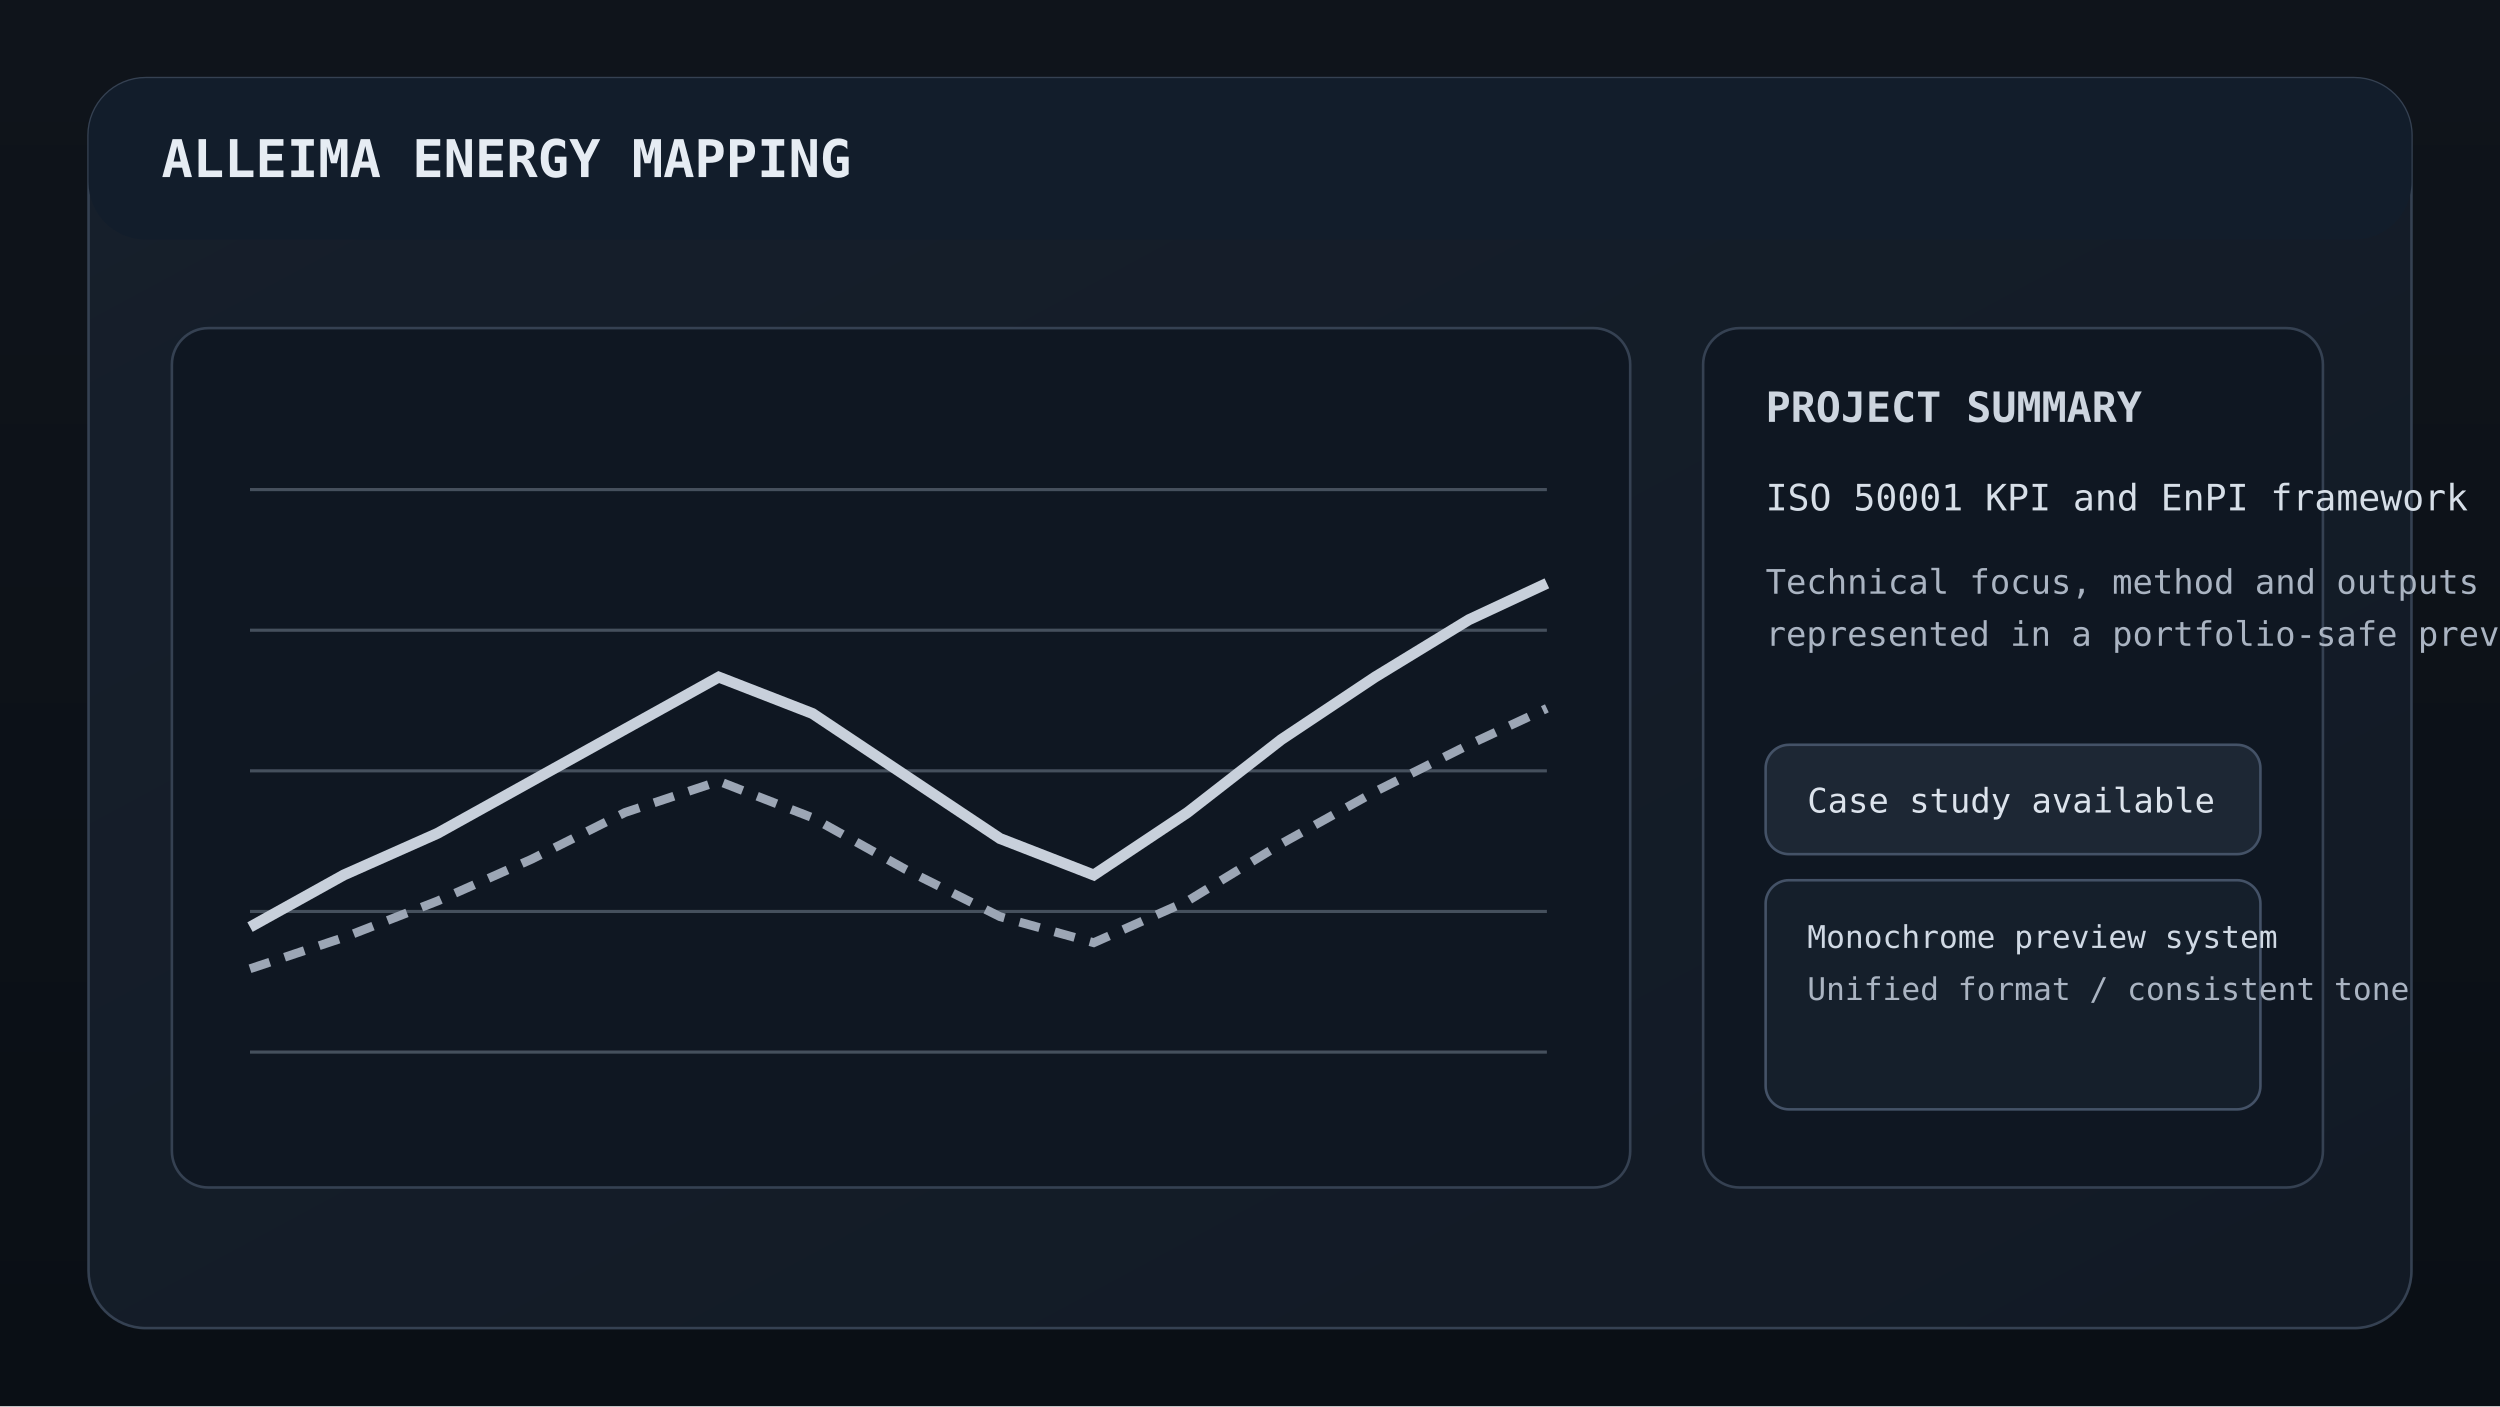
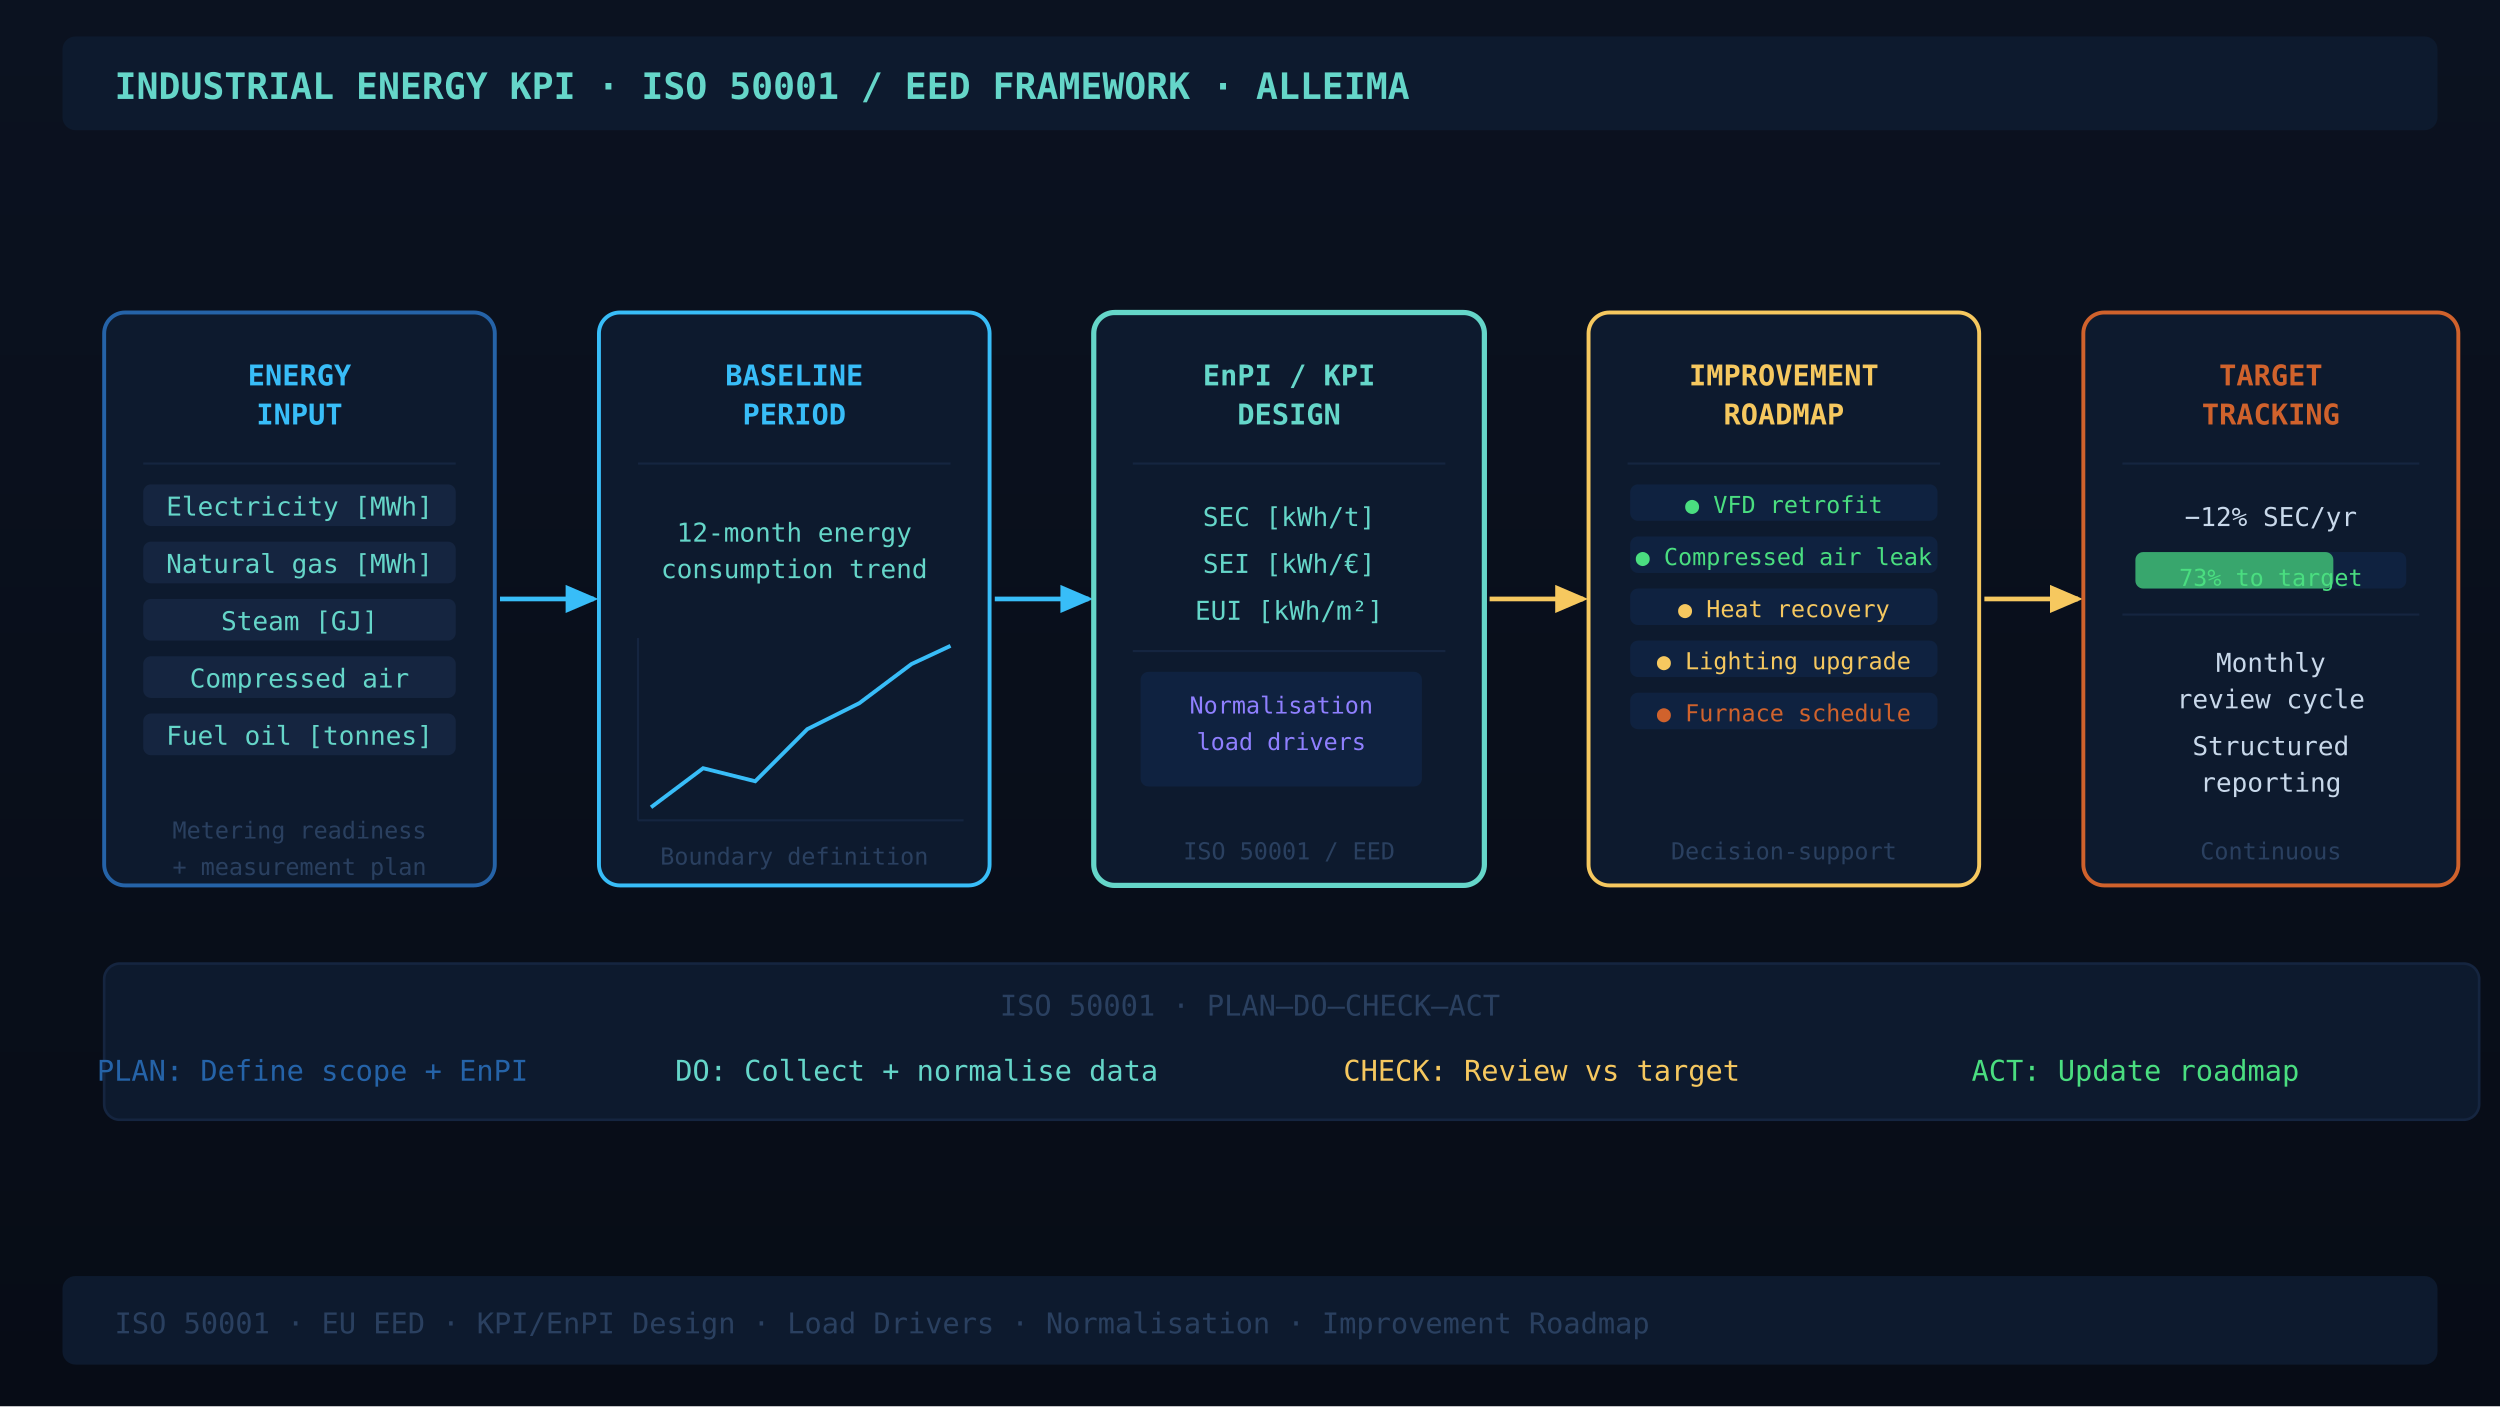
- <svg xmlns="http://www.w3.org/2000/svg" viewBox="0 0 960 540" role="img" aria-label="ISO 50001 KPI and EnPI framework">
+ <svg xmlns="http://www.w3.org/2000/svg" viewBox="0 0 960 540" role="img" aria-label="ISO 50001 energy KPI and EnPI framework diagram">
  <defs>
    <linearGradient id="bg" x1="0" y1="0" x2="0" y2="1">
-       <stop offset="0" stop-color="#0f141b" />
-       <stop offset="1" stop-color="#0a0f15" />
+       <stop offset="0" stop-color="#0b1220" />
+       <stop offset="1" stop-color="#070c16" />
    </linearGradient>
-     <linearGradient id="panel" x1="0" y1="0" x2="1" y2="1">
-       <stop offset="0" stop-color="#161f2b" />
-       <stop offset="1" stop-color="#121a25" />
-     </linearGradient>
+     <marker id="arr" markerWidth="7" markerHeight="6" refX="6" refY="3" orient="auto">
+       <path d="M0,0 L0,6 L7,3 z" fill="#38bdf8" />
+     </marker>
+     <marker id="arr2" markerWidth="7" markerHeight="6" refX="6" refY="3" orient="auto">
+       <path d="M0,0 L0,6 L7,3 z" fill="#f6c85f" />
+     </marker>
  </defs>
  <rect width="960" height="540" fill="url(#bg)" />
-   <rect x="34" y="30" width="892" height="480" rx="22" fill="url(#panel)" stroke="#354152" />
-   <rect x="34" y="30" width="892" height="62" rx="22" fill="#121d2b" />
-   <text x="62" y="68" fill="#e6ecf3" font-family="ui-monospace, SFMono-Regular, Menlo, monospace" font-size="20" font-weight="700">ALLEIMA ENERGY MAPPING</text>
-   <rect x="66" y="126" width="560" height="330" rx="14" fill="#0f1722" stroke="#354152" />
-   <g stroke="#5d6876" stroke-width="1.2" opacity="0.7">
-     <line x1="96" y1="404" x2="594" y2="404" />
-     <line x1="96" y1="350" x2="594" y2="350" />
-     <line x1="96" y1="296" x2="594" y2="296" />
-     <line x1="96" y1="242" x2="594" y2="242" />
-     <line x1="96" y1="188" x2="594" y2="188" />
-   </g>
-   <polyline points="96,356 132,336 168,320 204,300 240,280 276,260 312,274 348,298 384,322 420,336 456,312 492,284 528,260 564,238 594,224" fill="none" stroke="#c8d0db" stroke-width="4.2" />
-   <polyline points="96,372 132,360 168,346 204,330 240,312 276,300 312,314 348,334 384,352 420,362 456,346 492,324 528,304 564,286 594,272" fill="none" stroke="#9ca6b5" stroke-width="3.4" stroke-dasharray="8 6" />
-   <rect x="654" y="126" width="238" height="330" rx="14" fill="#0f1722" stroke="#354152" />
-   <text x="678" y="162" fill="#cdd5df" font-family="ui-monospace,monospace" font-size="16" font-weight="700">PROJECT SUMMARY</text>
-   <text x="678" y="196" fill="#d7dfe8" font-family="ui-monospace,monospace" font-size="14">ISO 50001 KPI and EnPI framework</text>
-   <text x="678" y="228" fill="#aab4c2" font-family="ui-monospace,monospace" font-size="13">Technical focus, method and outputs</text>
-   <text x="678" y="248" fill="#aab4c2" font-family="ui-monospace,monospace" font-size="13">represented in a portfolio-safe preview</text>
-   <rect x="678" y="286" width="190" height="42" rx="9" fill="#1d2734" stroke="#445267" />
-   <text x="694" y="312" fill="#dce3ec" font-family="ui-monospace,monospace" font-size="13">Case study available</text>
-   <rect x="678" y="338" width="190" height="88" rx="9" fill="#151f2b" stroke="#445267" />
-   <text x="694" y="364" fill="#d0d9e4" font-family="ui-monospace,monospace" font-size="12">Monochrome preview system</text>
-   <text x="694" y="384" fill="#aab4c2" font-family="ui-monospace,monospace" font-size="12">Unified format / consistent tone</text>
+   <rect x="24" y="14" width="912" height="36" rx="5" fill="#0d1a2e" />
+   <text x="44" y="38" font-family="monospace" font-size="14" fill="#65d6c9" font-weight="bold">INDUSTRIAL ENERGY KPI · ISO 50001 / EED FRAMEWORK · ALLEIMA</text>
+   <rect x="40" y="120" width="150" height="220" rx="8" fill="#0d1a2e" stroke="#2563a8" stroke-width="1.5" />
+   <text x="115" y="148" font-family="monospace" font-size="11" fill="#38bdf8" text-anchor="middle" font-weight="bold">ENERGY</text>
+   <text x="115" y="163" font-family="monospace" font-size="11" fill="#38bdf8" text-anchor="middle" font-weight="bold">INPUT</text>
+   <line x1="55" y1="178" x2="175" y2="178" stroke="#152540" stroke-width="0.8" />
+   <rect x="55" y="186" width="120" height="16" rx="3" fill="#152540" />
+   <text x="115" y="198" font-family="monospace" font-size="10" fill="#65d6c9" text-anchor="middle">Electricity [MWh]</text>
+   <rect x="55" y="208" width="120" height="16" rx="3" fill="#152540" />
+   <text x="115" y="220" font-family="monospace" font-size="10" fill="#65d6c9" text-anchor="middle">Natural gas [MWh]</text>
+   <rect x="55" y="230" width="120" height="16" rx="3" fill="#152540" />
+   <text x="115" y="242" font-family="monospace" font-size="10" fill="#65d6c9" text-anchor="middle">Steam [GJ]</text>
+   <rect x="55" y="252" width="120" height="16" rx="3" fill="#152540" />
+   <text x="115" y="264" font-family="monospace" font-size="10" fill="#65d6c9" text-anchor="middle">Compressed air</text>
+   <rect x="55" y="274" width="120" height="16" rx="3" fill="#152540" />
+   <text x="115" y="286" font-family="monospace" font-size="10" fill="#65d6c9" text-anchor="middle">Fuel oil [tonnes]</text>
+   <text x="115" y="322" font-family="monospace" font-size="9" fill="#2a4060" text-anchor="middle">Metering readiness</text>
+   <text x="115" y="336" font-family="monospace" font-size="9" fill="#2a4060" text-anchor="middle">+ measurement plan</text>
+   <line x1="192" y1="230" x2="228" y2="230" stroke="#38bdf8" stroke-width="1.8" marker-end="url(#arr)" />
+   <rect x="230" y="120" width="150" height="220" rx="8" fill="#0d1a2e" stroke="#38bdf8" stroke-width="1.5" />
+   <text x="305" y="148" font-family="monospace" font-size="11" fill="#38bdf8" text-anchor="middle" font-weight="bold">BASELINE</text>
+   <text x="305" y="163" font-family="monospace" font-size="11" fill="#38bdf8" text-anchor="middle" font-weight="bold">PERIOD</text>
+   <line x1="245" y1="178" x2="365" y2="178" stroke="#152540" stroke-width="0.8" />
+   <polyline points="250,310 270,295 290,300 310,280 330,270 350,255 365,248" fill="none" stroke="#38bdf8" stroke-width="1.5" />
+   <line x1="245" y1="315" x2="370" y2="315" stroke="#152540" stroke-width="0.8" />
+   <line x1="245" y1="245" x2="245" y2="315" stroke="#152540" stroke-width="0.8" />
+   <text x="305" y="208" font-family="monospace" font-size="10" fill="#65d6c9" text-anchor="middle">12-month energy</text>
+   <text x="305" y="222" font-family="monospace" font-size="10" fill="#65d6c9" text-anchor="middle">consumption trend</text>
+   <text x="305" y="332" font-family="monospace" font-size="9" fill="#2a4060" text-anchor="middle">Boundary definition</text>
+   <line x1="382" y1="230" x2="418" y2="230" stroke="#38bdf8" stroke-width="1.8" marker-end="url(#arr)" />
+   <rect x="420" y="120" width="150" height="220" rx="8" fill="#0d1a2e" stroke="#65d6c9" stroke-width="2" />
+   <text x="495" y="148" font-family="monospace" font-size="11" fill="#65d6c9" text-anchor="middle" font-weight="bold">EnPI / KPI</text>
+   <text x="495" y="163" font-family="monospace" font-size="11" fill="#65d6c9" text-anchor="middle" font-weight="bold">DESIGN</text>
+   <line x1="435" y1="178" x2="555" y2="178" stroke="#152540" stroke-width="0.8" />
+   <text x="495" y="202" font-family="monospace" font-size="10" fill="#65d6c9" text-anchor="middle">SEC [kWh/t]</text>
+   <text x="495" y="220" font-family="monospace" font-size="10" fill="#65d6c9" text-anchor="middle">SEI [kWh/€]</text>
+   <text x="495" y="238" font-family="monospace" font-size="10" fill="#65d6c9" text-anchor="middle">EUI [kWh/m²]</text>
+   <line x1="435" y1="250" x2="555" y2="250" stroke="#152540" stroke-width="0.8" />
+   <rect x="438" y="258" width="108" height="44" rx="3" fill="#0f2240" />
+   <text x="492" y="274" font-family="monospace" font-size="9" fill="#8f7fff" text-anchor="middle">Normalisation</text>
+   <text x="492" y="288" font-family="monospace" font-size="9" fill="#8f7fff" text-anchor="middle">load drivers</text>
+   <text x="495" y="330" font-family="monospace" font-size="9" fill="#2a4060" text-anchor="middle">ISO 50001 / EED</text>
+   <line x1="572" y1="230" x2="608" y2="230" stroke="#f6c85f" stroke-width="1.8" marker-end="url(#arr2)" />
+   <rect x="610" y="120" width="150" height="220" rx="8" fill="#0d1a2e" stroke="#f6c85f" stroke-width="1.5" />
+   <text x="685" y="148" font-family="monospace" font-size="11" fill="#f6c85f" text-anchor="middle" font-weight="bold">IMPROVEMENT</text>
+   <text x="685" y="163" font-family="monospace" font-size="11" fill="#f6c85f" text-anchor="middle" font-weight="bold">ROADMAP</text>
+   <line x1="625" y1="178" x2="745" y2="178" stroke="#152540" stroke-width="0.8" />
+   <rect x="626" y="186" width="118" height="14" rx="3" fill="#0f2240" />
+   <text x="685" y="197" font-family="monospace" font-size="9" fill="#4ade80" text-anchor="middle">● VFD retrofit</text>
+   <rect x="626" y="206" width="118" height="14" rx="3" fill="#0f2240" />
+   <text x="685" y="217" font-family="monospace" font-size="9" fill="#4ade80" text-anchor="middle">● Compressed air leak</text>
+   <rect x="626" y="226" width="118" height="14" rx="3" fill="#0f2240" />
+   <text x="685" y="237" font-family="monospace" font-size="9" fill="#f6c85f" text-anchor="middle">● Heat recovery</text>
+   <rect x="626" y="246" width="118" height="14" rx="3" fill="#0f2240" />
+   <text x="685" y="257" font-family="monospace" font-size="9" fill="#f6c85f" text-anchor="middle">● Lighting upgrade</text>
+   <rect x="626" y="266" width="118" height="14" rx="3" fill="#0f2240" />
+   <text x="685" y="277" font-family="monospace" font-size="9" fill="#d0622c" text-anchor="middle">● Furnace schedule</text>
+   <text x="685" y="330" font-family="monospace" font-size="9" fill="#2a4060" text-anchor="middle">Decision-support</text>
+   <line x1="762" y1="230" x2="798" y2="230" stroke="#f6c85f" stroke-width="1.8" marker-end="url(#arr2)" />
+   <rect x="800" y="120" width="144" height="220" rx="8" fill="#0d1a2e" stroke="#d0622c" stroke-width="1.5" />
+   <text x="872" y="148" font-family="monospace" font-size="11" fill="#d0622c" text-anchor="middle" font-weight="bold">TARGET</text>
+   <text x="872" y="163" font-family="monospace" font-size="11" fill="#d0622c" text-anchor="middle" font-weight="bold">TRACKING</text>
+   <line x1="815" y1="178" x2="929" y2="178" stroke="#152540" stroke-width="0.8" />
+   <text x="872" y="202" font-family="monospace" font-size="10" fill="#c8d8ea" text-anchor="middle">−12% SEC/yr</text>
+   <rect x="820" y="212" width="104" height="14" rx="3" fill="#0f2240" />
+   <rect x="820" y="212" width="76" height="14" rx="3" fill="#4ade80" opacity="0.7" />
+   <text x="872" y="225" font-family="monospace" font-size="9" fill="#4ade80" text-anchor="middle">73% to target</text>
+   <line x1="815" y1="236" x2="929" y2="236" stroke="#152540" stroke-width="0.8" />
+   <text x="872" y="258" font-family="monospace" font-size="10" fill="#c8d8ea" text-anchor="middle">Monthly</text>
+   <text x="872" y="272" font-family="monospace" font-size="10" fill="#c8d8ea" text-anchor="middle">review cycle</text>
+   <text x="872" y="290" font-family="monospace" font-size="10" fill="#c8d8ea" text-anchor="middle">Structured</text>
+   <text x="872" y="304" font-family="monospace" font-size="10" fill="#c8d8ea" text-anchor="middle">reporting</text>
+   <text x="872" y="330" font-family="monospace" font-size="9" fill="#2a4060" text-anchor="middle">Continuous</text>
+   <rect x="40" y="370" width="912" height="60" rx="6" fill="#0d1a2e" stroke="#152540" stroke-width="1" />
+   <text x="480" y="390" font-family="monospace" font-size="11" fill="#2a4060" text-anchor="middle">ISO 50001 · PLAN–DO–CHECK–ACT</text>
+   <text x="120" y="415" font-family="monospace" font-size="11" fill="#2563a8" text-anchor="middle">PLAN: Define scope + EnPI</text>
+   <text x="352" y="415" font-family="monospace" font-size="11" fill="#65d6c9" text-anchor="middle">DO: Collect + normalise data</text>
+   <text x="592" y="415" font-family="monospace" font-size="11" fill="#f6c85f" text-anchor="middle">CHECK: Review vs target</text>
+   <text x="820" y="415" font-family="monospace" font-size="11" fill="#4ade80" text-anchor="middle">ACT: Update roadmap</text>
+   <rect x="24" y="490" width="912" height="34" rx="5" fill="#0d1a2e" />
+   <text x="44" y="512" font-family="monospace" font-size="11" fill="#2a4060">ISO 50001 · EU EED · KPI/EnPI Design · Load Drivers · Normalisation · Improvement Roadmap</text>
</svg>
